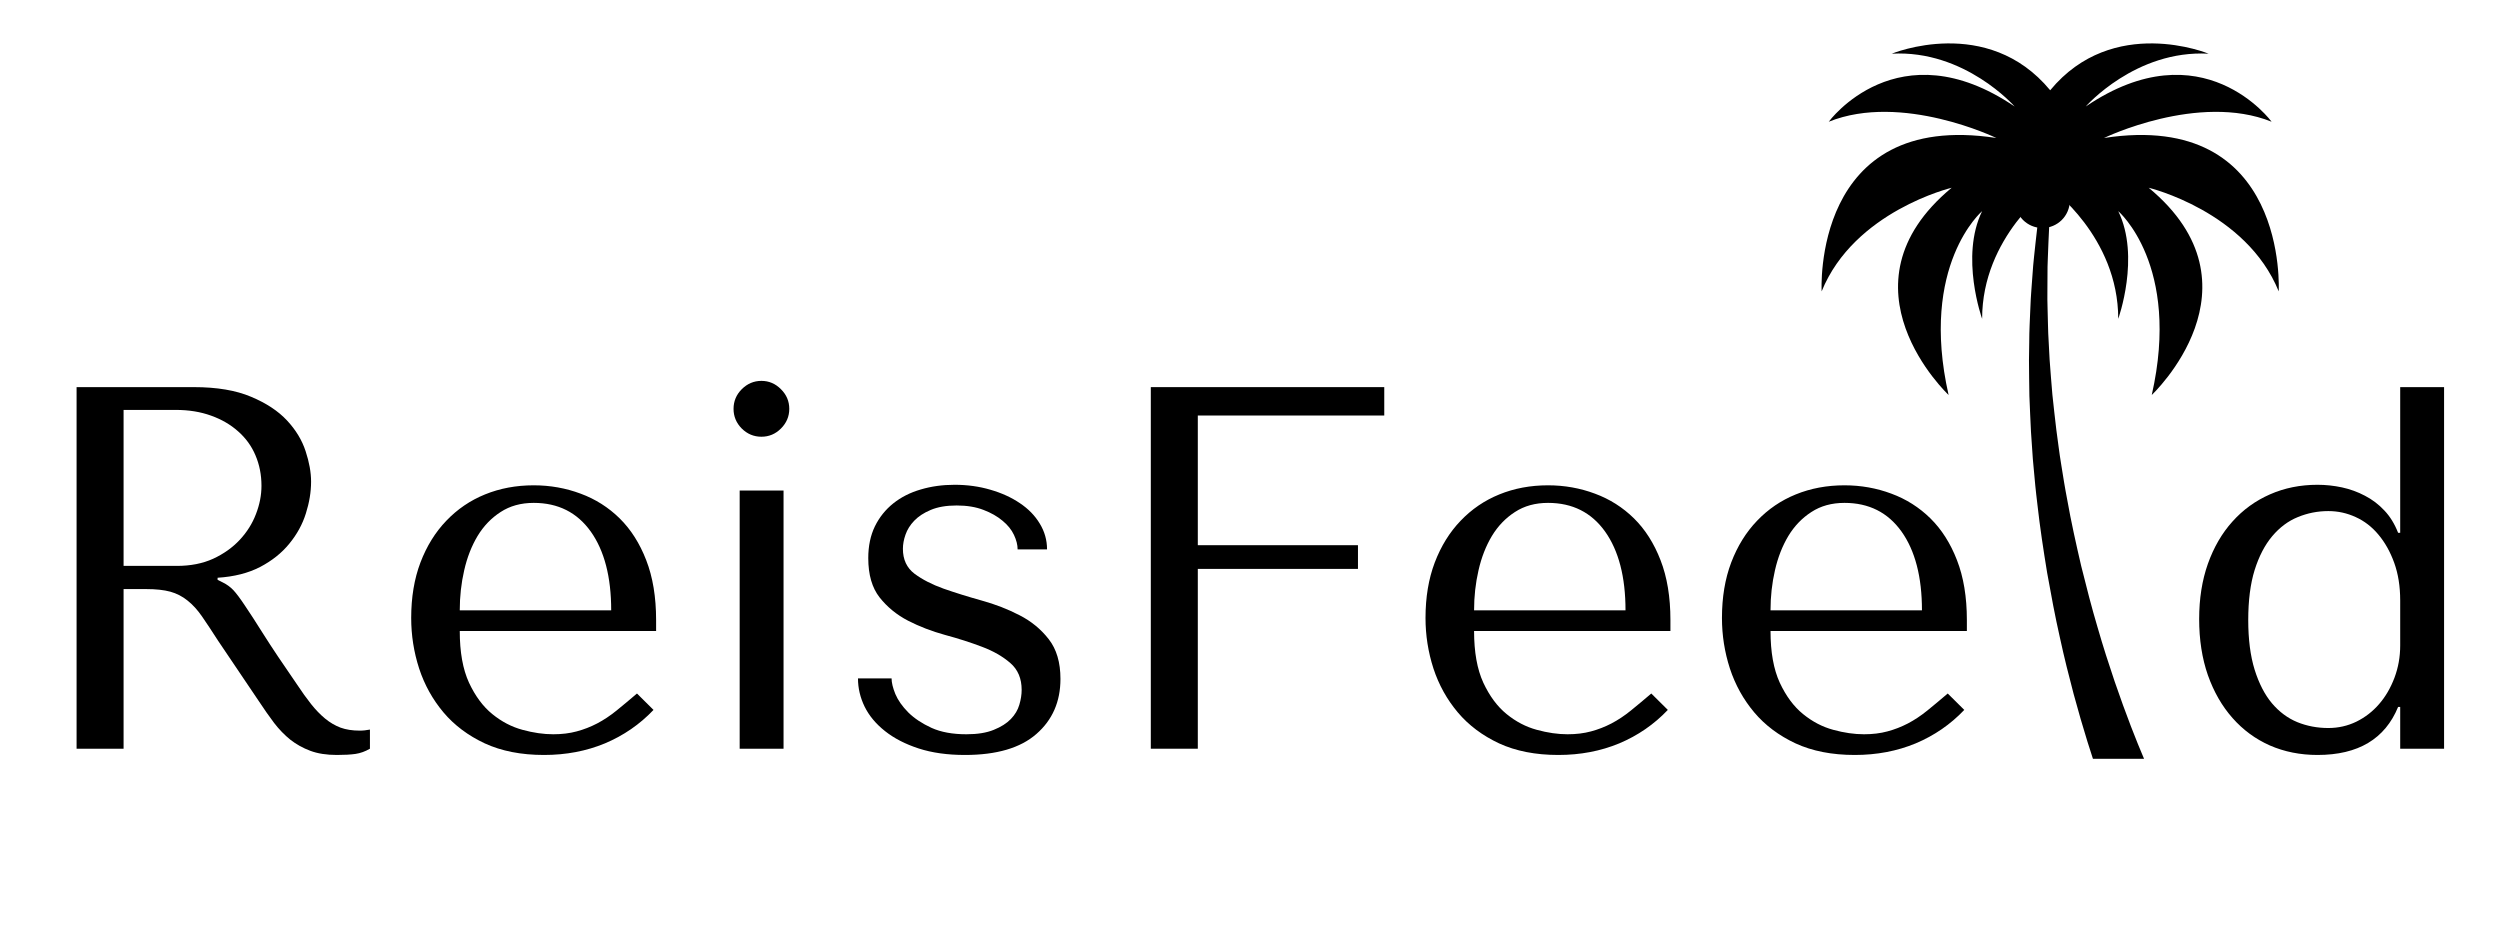
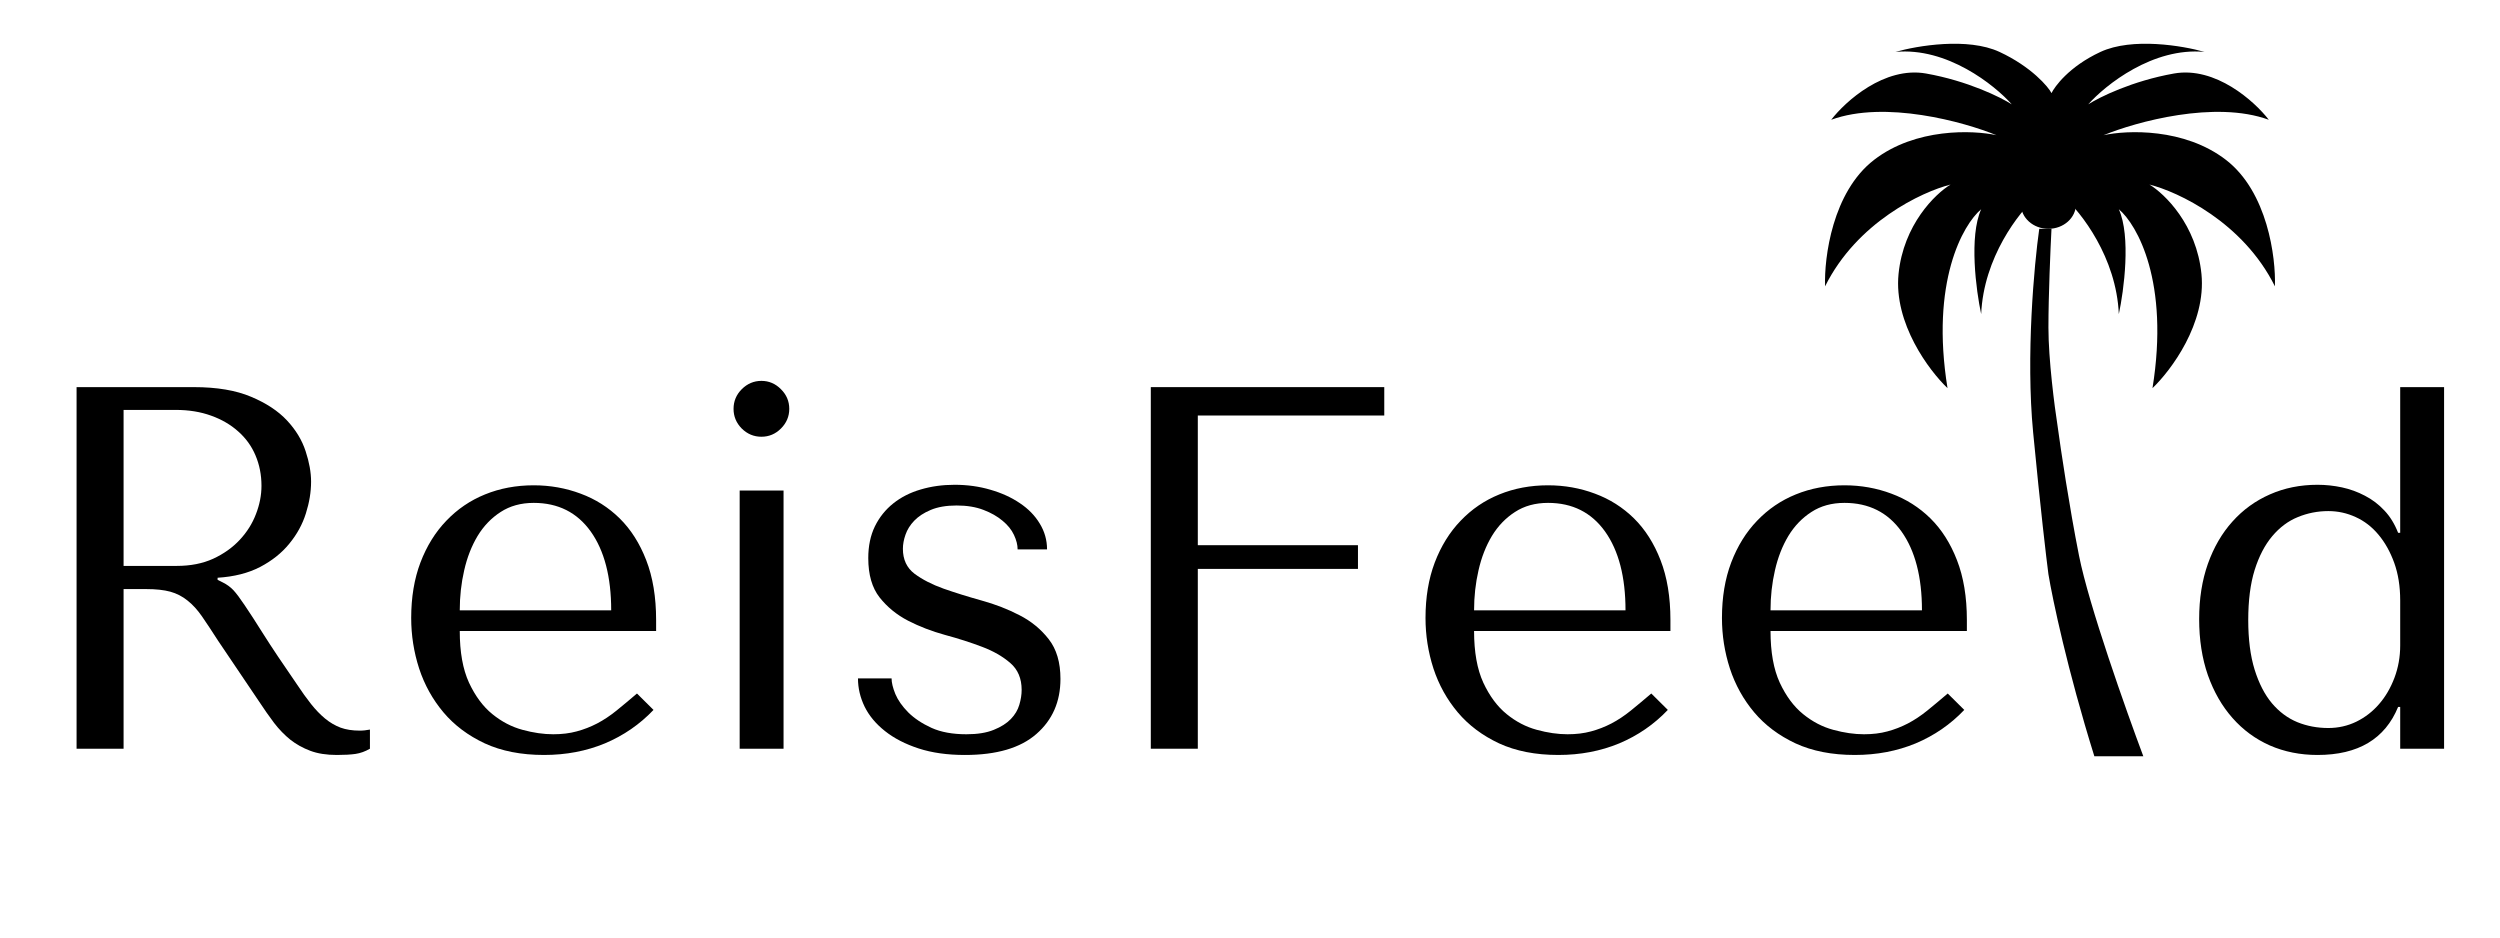
- <svg xmlns="http://www.w3.org/2000/svg" width="400" zoomAndPan="magnify" viewBox="0 0 300 112.5" height="150" preserveAspectRatio="xMidYMid meet" version="1.0">
-   <defs>
-     <g />
-     <clipPath id="ffdc775acf">
-       <path d="M 218.586 5.207 L 273.457 5.207 L 273.457 47.625 L 218.586 47.625 Z M 218.586 5.207 " clip-rule="nonzero" />
-     </clipPath>
-     <clipPath id="b954c5a84f">
-       <path d="M 243.449 25.441 L 257.344 25.441 L 257.344 91.055 L 243.449 91.055 Z M 243.449 25.441 " clip-rule="nonzero" />
-     </clipPath>
-   </defs>
-   <g fill="#000000" fill-opacity="1">
-     <g transform="translate(1.751659, 89.84583)">
-       <g>
-         <path d="M 7.438 -43.391 L 7.438 0 L 13.078 0 L 13.078 -19.156 L 15.812 -19.156 C 16.969 -19.156 17.926 -19.051 18.688 -18.844 C 19.445 -18.633 20.133 -18.281 20.75 -17.781 C 21.375 -17.289 21.957 -16.648 22.5 -15.859 C 23.039 -15.078 23.68 -14.109 24.422 -12.953 L 29.312 -5.703 C 29.938 -4.754 30.547 -3.883 31.141 -3.094 C 31.742 -2.312 32.395 -1.641 33.094 -1.078 C 33.801 -0.523 34.598 -0.082 35.484 0.25 C 36.367 0.582 37.43 0.75 38.672 0.75 C 39.586 0.75 40.332 0.707 40.906 0.625 C 41.488 0.539 42.066 0.332 42.641 0 L 42.641 -2.297 C 42.43 -2.254 42.223 -2.223 42.016 -2.203 C 41.816 -2.18 41.613 -2.172 41.406 -2.172 C 40.539 -2.172 39.773 -2.289 39.109 -2.531 C 38.453 -2.781 37.832 -3.145 37.25 -3.625 C 36.676 -4.102 36.117 -4.68 35.578 -5.359 C 35.035 -6.047 34.477 -6.82 33.906 -7.688 C 32.164 -10.207 30.82 -12.219 29.875 -13.719 C 28.926 -15.227 28.172 -16.395 27.609 -17.219 C 27.055 -18.051 26.602 -18.656 26.25 -19.031 C 25.895 -19.406 25.473 -19.711 24.984 -19.953 L 24.359 -20.266 L 24.359 -20.516 C 26.336 -20.641 28.039 -21.07 29.469 -21.812 C 30.895 -22.562 32.062 -23.492 32.969 -24.609 C 33.883 -25.723 34.547 -26.93 34.953 -28.234 C 35.367 -29.535 35.578 -30.805 35.578 -32.047 C 35.578 -33.16 35.359 -34.379 34.922 -35.703 C 34.492 -37.023 33.75 -38.254 32.688 -39.391 C 31.633 -40.523 30.195 -41.473 28.375 -42.234 C 26.562 -43.004 24.273 -43.391 21.516 -43.391 Z M 13.078 -40.656 L 19.344 -40.656 C 20.906 -40.656 22.316 -40.426 23.578 -39.969 C 24.836 -39.52 25.922 -38.891 26.828 -38.078 C 27.742 -37.273 28.438 -36.316 28.906 -35.203 C 29.383 -34.086 29.625 -32.867 29.625 -31.547 C 29.625 -30.43 29.406 -29.305 28.969 -28.172 C 28.539 -27.035 27.891 -26 27.016 -25.062 C 26.148 -24.133 25.086 -23.379 23.828 -22.797 C 22.566 -22.223 21.113 -21.938 19.469 -21.938 L 13.078 -21.938 Z M 13.078 -40.656 " />
-       </g>
-     </g>
-   </g>
-   <g fill="#000000" fill-opacity="1">
-     <g transform="translate(46.24936, 89.84583)">
-       <g>
-         <path d="M 32.484 -14.125 L 32.484 -15.438 C 32.484 -18.207 32.086 -20.602 31.297 -22.625 C 30.516 -24.645 29.453 -26.316 28.109 -27.641 C 26.766 -28.961 25.203 -29.953 23.422 -30.609 C 21.648 -31.273 19.773 -31.609 17.797 -31.609 C 15.68 -31.609 13.734 -31.242 11.953 -30.516 C 10.18 -29.797 8.633 -28.742 7.312 -27.359 C 5.988 -25.984 4.953 -24.312 4.203 -22.344 C 3.461 -20.383 3.094 -18.164 3.094 -15.688 C 3.094 -13.613 3.41 -11.594 4.047 -9.625 C 4.691 -7.664 5.664 -5.91 6.969 -4.359 C 8.27 -2.816 9.922 -1.578 11.922 -0.641 C 13.93 0.285 16.301 0.75 19.031 0.75 C 21.676 0.75 24.113 0.285 26.344 -0.641 C 28.57 -1.578 30.516 -2.914 32.172 -4.656 L 30.188 -6.625 C 29.32 -5.883 28.504 -5.203 27.734 -4.578 C 26.973 -3.961 26.195 -3.445 25.406 -3.031 C 24.625 -2.625 23.805 -2.305 22.953 -2.078 C 22.109 -1.848 21.172 -1.734 20.141 -1.734 C 18.984 -1.734 17.754 -1.91 16.453 -2.266 C 15.148 -2.617 13.941 -3.25 12.828 -4.156 C 11.711 -5.062 10.781 -6.316 10.031 -7.922 C 9.289 -9.535 8.922 -11.602 8.922 -14.125 Z M 8.922 -16.609 C 8.922 -18.266 9.098 -19.863 9.453 -21.406 C 9.805 -22.957 10.344 -24.332 11.062 -25.531 C 11.789 -26.727 12.711 -27.688 13.828 -28.406 C 14.941 -29.133 16.266 -29.5 17.797 -29.5 C 20.723 -29.5 23.004 -28.352 24.641 -26.062 C 26.273 -23.77 27.094 -20.617 27.094 -16.609 Z M 8.922 -16.609 " />
-       </g>
-     </g>
-   </g>
-   <g fill="#000000" fill-opacity="1">
-     <g transform="translate(81.82273, 89.84583)">
-       <g>
-         <path d="M 6.938 -30.984 L 6.938 0 L 12.203 0 L 12.203 -30.984 Z M 6.203 -40.781 C 6.203 -39.875 6.531 -39.086 7.188 -38.422 C 7.852 -37.766 8.641 -37.438 9.547 -37.438 C 10.453 -37.438 11.234 -37.766 11.891 -38.422 C 12.555 -39.086 12.891 -39.875 12.891 -40.781 C 12.891 -41.695 12.555 -42.484 11.891 -43.141 C 11.234 -43.805 10.453 -44.141 9.547 -44.141 C 8.641 -44.141 7.852 -43.805 7.188 -43.141 C 6.531 -42.484 6.203 -41.695 6.203 -40.781 Z M 6.203 -40.781 " />
-       </g>
-     </g>
-   </g>
-   <g fill="#000000" fill-opacity="1">
-     <g transform="translate(100.9109, 89.84583)">
-       <g>
-         <path d="M 24.734 -23.922 C 24.734 -25.035 24.441 -26.066 23.859 -27.016 C 23.285 -27.973 22.488 -28.789 21.469 -29.469 C 20.457 -30.156 19.281 -30.691 17.938 -31.078 C 16.602 -31.473 15.172 -31.672 13.641 -31.672 C 12.191 -31.672 10.836 -31.484 9.578 -31.109 C 8.316 -30.742 7.219 -30.188 6.281 -29.438 C 5.352 -28.695 4.617 -27.781 4.078 -26.688 C 3.547 -25.594 3.281 -24.32 3.281 -22.875 C 3.281 -20.883 3.734 -19.312 4.641 -18.156 C 5.555 -17 6.695 -16.066 8.062 -15.359 C 9.426 -14.66 10.898 -14.094 12.484 -13.656 C 14.078 -13.227 15.555 -12.754 16.922 -12.234 C 18.285 -11.723 19.422 -11.07 20.328 -10.281 C 21.234 -9.5 21.688 -8.426 21.688 -7.062 C 21.688 -6.488 21.594 -5.891 21.406 -5.266 C 21.227 -4.648 20.891 -4.082 20.391 -3.562 C 19.898 -3.051 19.219 -2.617 18.344 -2.266 C 17.477 -1.91 16.383 -1.734 15.062 -1.734 C 13.406 -1.734 12.008 -1.988 10.875 -2.5 C 9.738 -3.02 8.805 -3.641 8.078 -4.359 C 7.359 -5.086 6.844 -5.82 6.531 -6.562 C 6.227 -7.312 6.078 -7.938 6.078 -8.438 L 2.047 -8.438 C 2.047 -7.27 2.312 -6.141 2.844 -5.047 C 3.383 -3.953 4.203 -2.973 5.297 -2.109 C 6.391 -1.242 7.734 -0.551 9.328 -0.031 C 10.922 0.488 12.77 0.75 14.875 0.75 C 18.676 0.75 21.535 -0.086 23.453 -1.766 C 25.379 -3.441 26.344 -5.645 26.344 -8.375 C 26.344 -10.352 25.875 -11.941 24.938 -13.141 C 24.008 -14.336 22.844 -15.297 21.438 -16.016 C 20.039 -16.742 18.523 -17.332 16.891 -17.781 C 15.254 -18.238 13.734 -18.711 12.328 -19.203 C 10.93 -19.703 9.766 -20.301 8.828 -21 C 7.898 -21.707 7.438 -22.703 7.438 -23.984 C 7.438 -24.523 7.539 -25.094 7.75 -25.688 C 7.957 -26.289 8.305 -26.848 8.797 -27.359 C 9.297 -27.879 9.957 -28.312 10.781 -28.656 C 11.613 -29.008 12.648 -29.188 13.891 -29.188 C 15.129 -29.188 16.203 -29.008 17.109 -28.656 C 18.016 -28.312 18.773 -27.879 19.391 -27.359 C 20.016 -26.848 20.473 -26.281 20.766 -25.656 C 21.055 -25.039 21.203 -24.461 21.203 -23.922 Z M 24.734 -23.922 " />
-       </g>
-     </g>
-   </g>
-   <g fill="#000000" fill-opacity="1">
-     <g transform="translate(130.6586, 89.84583)">
-       <g>
-         <path d="M 7.438 -43.391 L 7.438 0 L 13.078 0 L 13.078 -21.578 L 32.297 -21.578 L 32.297 -24.422 L 13.078 -24.422 L 13.078 -39.984 L 35.453 -39.984 L 35.453 -43.391 Z M 7.438 -43.391 " />
-       </g>
-     </g>
-   </g>
-   <g fill="#000000" fill-opacity="1">
-     <g transform="translate(167.9673, 89.84583)">
-       <g>
-         <path d="M 32.484 -14.125 L 32.484 -15.438 C 32.484 -18.207 32.086 -20.602 31.297 -22.625 C 30.516 -24.645 29.453 -26.316 28.109 -27.641 C 26.766 -28.961 25.203 -29.953 23.422 -30.609 C 21.648 -31.273 19.773 -31.609 17.797 -31.609 C 15.68 -31.609 13.734 -31.242 11.953 -30.516 C 10.18 -29.797 8.633 -28.742 7.312 -27.359 C 5.988 -25.984 4.953 -24.312 4.203 -22.344 C 3.461 -20.383 3.094 -18.164 3.094 -15.688 C 3.094 -13.613 3.41 -11.594 4.047 -9.625 C 4.691 -7.664 5.664 -5.91 6.969 -4.359 C 8.27 -2.816 9.922 -1.578 11.922 -0.641 C 13.93 0.285 16.301 0.75 19.031 0.75 C 21.676 0.75 24.113 0.285 26.344 -0.641 C 28.57 -1.578 30.516 -2.914 32.172 -4.656 L 30.188 -6.625 C 29.32 -5.883 28.504 -5.203 27.734 -4.578 C 26.973 -3.961 26.195 -3.445 25.406 -3.031 C 24.625 -2.625 23.805 -2.305 22.953 -2.078 C 22.109 -1.848 21.172 -1.734 20.141 -1.734 C 18.984 -1.734 17.754 -1.91 16.453 -2.266 C 15.148 -2.617 13.941 -3.25 12.828 -4.156 C 11.711 -5.062 10.781 -6.316 10.031 -7.922 C 9.289 -9.535 8.922 -11.602 8.922 -14.125 Z M 8.922 -16.609 C 8.922 -18.266 9.098 -19.863 9.453 -21.406 C 9.805 -22.957 10.344 -24.332 11.062 -25.531 C 11.789 -26.727 12.711 -27.688 13.828 -28.406 C 14.941 -29.133 16.266 -29.5 17.797 -29.5 C 20.723 -29.5 23.004 -28.352 24.641 -26.062 C 26.273 -23.77 27.094 -20.617 27.094 -16.609 Z M 8.922 -16.609 " />
-       </g>
-     </g>
-   </g>
-   <g fill="#000000" fill-opacity="1">
-     <g transform="translate(203.5407, 89.84583)">
-       <g>
-         <path d="M 32.484 -14.125 L 32.484 -15.438 C 32.484 -18.207 32.086 -20.602 31.297 -22.625 C 30.516 -24.645 29.453 -26.316 28.109 -27.641 C 26.766 -28.961 25.203 -29.953 23.422 -30.609 C 21.648 -31.273 19.773 -31.609 17.797 -31.609 C 15.68 -31.609 13.734 -31.242 11.953 -30.516 C 10.18 -29.797 8.633 -28.742 7.312 -27.359 C 5.988 -25.984 4.953 -24.312 4.203 -22.344 C 3.461 -20.383 3.094 -18.164 3.094 -15.688 C 3.094 -13.613 3.41 -11.594 4.047 -9.625 C 4.691 -7.664 5.664 -5.91 6.969 -4.359 C 8.27 -2.816 9.922 -1.578 11.922 -0.641 C 13.93 0.285 16.301 0.75 19.031 0.75 C 21.676 0.75 24.113 0.285 26.344 -0.641 C 28.57 -1.578 30.516 -2.914 32.172 -4.656 L 30.188 -6.625 C 29.32 -5.883 28.504 -5.203 27.734 -4.578 C 26.973 -3.961 26.195 -3.445 25.406 -3.031 C 24.625 -2.625 23.805 -2.305 22.953 -2.078 C 22.109 -1.848 21.172 -1.734 20.141 -1.734 C 18.984 -1.734 17.754 -1.91 16.453 -2.266 C 15.148 -2.617 13.941 -3.25 12.828 -4.156 C 11.711 -5.062 10.781 -6.316 10.031 -7.922 C 9.289 -9.535 8.922 -11.602 8.922 -14.125 Z M 8.922 -16.609 C 8.922 -18.266 9.098 -19.863 9.453 -21.406 C 9.805 -22.957 10.344 -24.332 11.062 -25.531 C 11.789 -26.727 12.711 -27.688 13.828 -28.406 C 14.941 -29.133 16.266 -29.5 17.797 -29.5 C 20.723 -29.5 23.004 -28.352 24.641 -26.062 C 26.273 -23.77 27.094 -20.617 27.094 -16.609 Z M 8.922 -16.609 " />
-       </g>
-     </g>
-   </g>
-   <g fill="#000000" fill-opacity="1">
-     <g transform="translate(239.114, 89.84583)">
-       <g />
-     </g>
-   </g>
-   <g fill="#000000" fill-opacity="1">
-     <g transform="translate(260.8051, 89.84583)">
-       <g>
-         <path d="M 32.484 -43.391 L 27.219 -43.391 L 27.219 -25.906 L 26.969 -25.906 C 26.551 -26.977 26 -27.875 25.312 -28.594 C 24.633 -29.32 23.859 -29.91 22.984 -30.359 C 22.117 -30.816 21.203 -31.148 20.234 -31.359 C 19.266 -31.566 18.285 -31.672 17.297 -31.672 C 15.223 -31.672 13.316 -31.285 11.578 -30.516 C 9.848 -29.754 8.352 -28.672 7.094 -27.266 C 5.832 -25.867 4.848 -24.176 4.141 -22.188 C 3.441 -20.207 3.094 -18 3.094 -15.562 C 3.094 -13.082 3.441 -10.836 4.141 -8.828 C 4.848 -6.828 5.832 -5.113 7.094 -3.688 C 8.352 -2.258 9.848 -1.16 11.578 -0.391 C 13.316 0.367 15.223 0.75 17.297 0.75 C 22.172 0.75 25.395 -1.172 26.969 -5.016 L 27.219 -5.016 L 27.219 0 L 32.484 0 Z M 27.219 -12.391 C 27.219 -11.023 26.988 -9.734 26.531 -8.516 C 26.07 -7.297 25.457 -6.242 24.688 -5.359 C 23.926 -4.473 23.02 -3.77 21.969 -3.25 C 20.914 -2.738 19.789 -2.484 18.594 -2.484 C 17.27 -2.484 16.031 -2.719 14.875 -3.188 C 13.719 -3.664 12.703 -4.422 11.828 -5.453 C 10.961 -6.484 10.27 -7.828 9.75 -9.484 C 9.238 -11.141 8.984 -13.125 8.984 -15.438 C 8.984 -17.789 9.238 -19.789 9.75 -21.438 C 10.27 -23.094 10.973 -24.445 11.859 -25.5 C 12.754 -26.562 13.781 -27.328 14.938 -27.797 C 16.094 -28.273 17.312 -28.516 18.594 -28.516 C 19.75 -28.516 20.844 -28.273 21.875 -27.797 C 22.914 -27.328 23.828 -26.625 24.609 -25.688 C 25.391 -24.758 26.02 -23.633 26.5 -22.312 C 26.977 -20.988 27.219 -19.484 27.219 -17.797 Z M 27.219 -12.391 " />
-       </g>
-     </g>
-   </g>
-   <path fill="#000000" d="M 248.379 24.07 C 248.379 25.887 246.906 27.359 245.086 27.359 C 243.27 27.359 241.797 25.887 241.797 24.07 C 241.797 22.254 243.27 20.777 245.086 20.777 C 246.906 20.777 248.379 22.254 248.379 24.07 " fill-opacity="1" fill-rule="nonzero" />
-   <g clip-path="url(#ffdc775acf)">
-     <path fill="#000000" d="M 252.48 16.559 C 252.48 16.559 263.816 11.074 272.594 14.609 C 272.594 14.609 264.305 3.273 250.289 12.781 C 250.289 12.781 256.262 5.957 265.035 6.445 C 265.035 6.445 253.578 1.691 246.023 10.832 C 238.465 1.691 227.008 6.445 227.008 6.445 C 235.785 5.957 241.758 12.781 241.758 12.781 C 227.738 3.273 219.449 14.609 219.449 14.609 C 228.227 11.074 239.562 16.559 239.562 16.559 C 217.379 13.148 218.598 34.965 218.598 34.965 C 222.496 25.336 234.199 22.531 234.199 22.531 C 219.938 34.355 233.832 47.398 233.832 47.398 C 230.297 31.797 237.855 25.336 237.855 25.336 C 235.176 30.82 237.855 38.258 237.855 38.258 C 237.855 28.383 246.023 22.531 246.023 22.531 C 246.023 22.531 254.188 28.383 254.188 38.258 C 254.188 38.258 256.871 30.82 254.188 25.336 C 254.188 25.336 261.746 31.797 258.211 47.398 C 258.211 47.398 272.105 34.355 257.844 22.531 C 257.844 22.531 269.547 25.336 273.445 34.965 C 273.445 34.965 274.664 13.148 252.48 16.559 " fill-opacity="1" fill-rule="nonzero" />
-   </g>
-   <g clip-path="url(#b954c5a84f)">
-     <path fill="#000000" d="M 257.285 91.055 L 251.152 91.055 C 250.938 90.41 250.719 89.723 250.492 88.992 C 249.961 87.289 249.402 85.367 248.832 83.262 C 248.273 81.152 247.695 78.863 247.168 76.422 C 246.617 73.988 246.133 71.406 245.656 68.727 C 245.219 66.047 244.789 63.273 244.477 60.438 C 244.398 59.73 244.305 59.02 244.238 58.305 C 244.172 57.594 244.105 56.875 244.039 56.16 L 243.941 55.082 L 243.867 54 C 243.82 53.281 243.77 52.559 243.719 51.836 C 243.637 50.395 243.594 48.949 243.527 47.512 C 243.512 46.07 243.477 44.641 243.477 43.219 C 243.488 42.512 243.496 41.801 243.508 41.098 C 243.52 40.395 243.516 39.695 243.555 39 C 243.586 38.305 243.617 37.613 243.645 36.93 C 243.676 36.242 243.699 35.559 243.758 34.887 C 243.805 34.211 243.859 33.543 243.906 32.883 C 243.957 32.219 243.996 31.566 244.074 30.922 C 244.211 29.684 244.328 28.477 244.473 27.301 C 244.477 27.246 244.484 27.191 244.492 27.137 C 244.547 26.734 244.602 26.336 244.66 25.938 C 245.129 25.871 245.582 25.758 246.02 25.609 C 245.98 26.152 245.938 26.703 245.898 27.262 L 245.898 27.266 C 245.828 28.488 245.793 29.742 245.738 31.023 C 245.699 31.664 245.703 32.312 245.699 32.965 C 245.695 33.621 245.691 34.281 245.688 34.949 C 245.672 35.609 245.691 36.285 245.707 36.961 C 245.723 37.633 245.738 38.312 245.758 39 C 245.762 39.684 245.809 40.371 245.844 41.062 C 245.883 41.75 245.918 42.445 245.953 43.145 C 246.043 44.535 246.176 45.938 246.285 47.344 C 246.445 48.746 246.578 50.156 246.758 51.562 C 246.852 52.262 246.945 52.961 247.039 53.664 L 247.184 54.711 L 247.348 55.758 C 247.461 56.453 247.57 57.148 247.684 57.84 C 247.793 58.531 247.93 59.219 248.055 59.902 C 248.539 62.645 249.141 65.316 249.738 67.895 C 250.375 70.465 251.012 72.941 251.703 75.262 C 252.371 77.59 253.078 79.77 253.754 81.766 C 254.438 83.762 255.102 85.578 255.715 87.172 C 256.293 88.668 256.824 89.977 257.285 91.055 " fill-opacity="1" fill-rule="nonzero" />
-   </g>
+ <svg xmlns="http://www.w3.org/2000/svg" width="400" height="150" viewBox="0 0 400 150" fill="none">
+   <path d="M342.93 121H335.095C330.785 107.182 328.402 95.831 327.749 91.883C327.423 89.416 326.476 81.421 325.301 69.182C324.125 56.943 325.464 42.368 326.28 36.61H328.239C328.076 39.736 327.749 47.27 327.749 52.403C327.749 57.535 328.728 65.069 329.218 68.195C329.708 71.814 331.079 81.026 332.646 88.922C334.213 96.818 340.155 113.597 342.93 121Z" fill="black" />
+   <path d="M332.156 32.662C332.156 34.843 330.183 36.61 327.749 36.61C325.315 36.61 323.341 34.843 323.341 32.662C323.341 30.482 325.315 28.714 327.749 28.714C330.183 28.714 332.156 30.482 332.156 32.662Z" fill="black" />
+   <path d="M339.012 50.256C338.62 41.176 332.972 33.971 330.197 31.503H325.803C323.028 33.971 317.38 41.176 316.988 50.256C316.172 46.473 315.029 37.82 316.988 33.477C314.05 35.945 308.859 45.124 311.601 62.1C308.663 59.304 302.982 51.737 303.766 43.841C304.549 35.945 309.642 31.01 312.091 29.529C307.52 30.681 297.106 35.55 292.013 45.815C291.85 41.209 293.188 30.713 299.848 25.581C306.508 20.448 315.682 20.81 319.437 21.633C314.213 19.494 301.611 16.007 292.992 19.165C295.277 16.204 301.513 10.579 308.173 11.763C314.833 12.947 320.089 15.546 321.885 16.698C319.11 13.572 311.503 7.518 303.276 8.308C306.704 7.321 314.833 5.939 319.926 8.308C325.019 10.677 327.749 13.909 328.239 14.896C328.728 13.909 330.981 10.677 336.074 8.308C341.167 5.939 349.296 7.321 352.724 8.308C344.497 7.518 336.89 13.572 334.115 16.698C335.911 15.546 341.167 12.947 347.827 11.763C354.487 10.579 360.723 16.204 363.008 19.165C354.389 16.007 341.787 19.494 336.563 21.633C340.318 20.81 349.492 20.448 356.152 25.581C362.812 30.713 364.15 41.209 363.987 45.815C358.894 35.55 348.48 30.681 343.909 29.529C346.358 31.01 351.451 35.945 352.234 43.841C353.018 51.737 347.337 59.304 344.399 62.1C347.141 45.124 341.95 35.945 339.012 33.477C340.971 37.82 339.828 46.473 339.012 50.256Z" fill="black" />
+   <path d="M12.252 61.94V119.795H19.773V94.253H23.419C24.961 94.253 26.237 94.394 27.252 94.67C28.263 94.951 29.18 95.42 30.002 96.086C30.836 96.743 31.612 97.597 32.336 98.649C33.054 99.69 33.909 100.982 34.898 102.524L41.419 112.19C42.252 113.456 43.065 114.618 43.857 115.67C44.659 116.711 45.529 117.607 46.461 118.357C47.404 119.097 48.466 119.685 49.648 120.128C50.825 120.571 52.242 120.795 53.898 120.795C55.117 120.795 56.112 120.737 56.877 120.628C57.654 120.513 58.424 120.237 59.19 119.795V116.732C58.909 116.789 58.633 116.831 58.357 116.857C58.091 116.888 57.82 116.899 57.544 116.899C56.388 116.899 55.367 116.743 54.482 116.42C53.607 116.086 52.779 115.602 52.002 114.961C51.237 114.326 50.492 113.555 49.773 112.649C49.049 111.732 48.304 110.701 47.544 109.545C45.221 106.185 43.429 103.503 42.169 101.503C40.904 99.493 39.898 97.935 39.148 96.836C38.409 95.727 37.804 94.92 37.336 94.42C36.862 93.92 36.299 93.513 35.648 93.19L34.815 92.774V92.44C37.45 92.274 39.721 91.701 41.627 90.711C43.529 89.711 45.086 88.472 46.294 86.982C47.513 85.498 48.398 83.888 48.94 82.149C49.492 80.414 49.773 78.722 49.773 77.065C49.773 75.581 49.482 73.956 48.898 72.19C48.325 70.43 47.336 68.789 45.919 67.274C44.513 65.763 42.596 64.498 40.169 63.482C37.752 62.456 34.7 61.94 31.023 61.94H12.252ZM19.773 65.586H28.127C30.211 65.586 32.091 65.894 33.773 66.503C35.45 67.102 36.898 67.94 38.107 69.024C39.325 70.097 40.252 71.373 40.877 72.857C41.513 74.347 41.836 75.972 41.836 77.732C41.836 79.222 41.544 80.722 40.961 82.232C40.388 83.748 39.523 85.128 38.357 86.378C37.2 87.618 35.784 88.623 34.107 89.399C32.424 90.164 30.487 90.545 28.294 90.545H19.773V65.586Z" fill="black" />
+   <path d="M104.979 100.961V99.211C104.979 95.518 104.447 92.326 103.395 89.628C102.354 86.935 100.937 84.706 99.145 82.94C97.353 81.18 95.27 79.857 92.895 78.982C90.531 78.096 88.031 77.648 85.395 77.648C82.572 77.648 79.978 78.138 77.603 79.107C75.239 80.065 73.176 81.471 71.416 83.315C69.65 85.148 68.27 87.378 67.27 90.003C66.281 92.617 65.791 95.576 65.791 98.878C65.791 101.643 66.213 104.336 67.062 106.961C67.921 109.576 69.218 111.914 70.958 113.982C72.692 116.039 74.895 117.69 77.562 118.94C80.239 120.174 83.4 120.794 87.041 120.794C90.567 120.794 93.817 120.174 96.791 118.94C99.76 117.69 102.354 115.909 104.562 113.586L101.916 110.961C100.76 111.951 99.671 112.857 98.645 113.69C97.63 114.513 96.593 115.201 95.541 115.753C94.499 116.294 93.406 116.721 92.27 117.023C91.145 117.331 89.895 117.482 88.52 117.482C86.978 117.482 85.338 117.247 83.603 116.773C81.864 116.305 80.255 115.461 78.77 114.253C77.281 113.044 76.041 111.372 75.041 109.232C74.051 107.081 73.562 104.326 73.562 100.961H104.979ZM73.562 97.648C73.562 95.44 73.796 93.31 74.27 91.253C74.739 89.185 75.458 87.352 76.416 85.753C77.385 84.159 78.614 82.878 80.103 81.919C81.588 80.951 83.353 80.461 85.395 80.461C89.296 80.461 92.338 81.992 94.52 85.044C96.697 88.102 97.791 92.305 97.791 97.648H73.562Z" fill="black" />
+   <path d="M118.347 78.482V119.795H125.368V78.482H118.347ZM117.368 65.42C117.368 66.628 117.805 67.68 118.68 68.565C119.566 69.44 120.618 69.878 121.826 69.878C123.034 69.878 124.076 69.44 124.951 68.565C125.836 67.68 126.284 66.628 126.284 65.42C126.284 64.201 125.836 63.149 124.951 62.274C124.076 61.388 123.034 60.94 121.826 60.94C120.618 60.94 119.566 61.388 118.68 62.274C117.805 63.149 117.368 64.201 117.368 65.42Z" fill="black" />
+   <path d="M167.527 87.899C167.527 86.414 167.136 85.039 166.36 83.774C165.595 82.498 164.532 81.409 163.173 80.503C161.824 79.586 160.256 78.873 158.464 78.357C156.683 77.831 154.777 77.565 152.735 77.565C150.803 77.565 148.996 77.815 147.319 78.315C145.636 78.805 144.173 79.545 142.923 80.545C141.683 81.534 140.704 82.753 139.985 84.211C139.277 85.67 138.923 87.368 138.923 89.295C138.923 91.951 139.527 94.045 140.735 95.586C141.954 97.128 143.475 98.373 145.298 99.315C147.115 100.248 149.079 101.003 151.194 101.586C153.319 102.159 155.287 102.789 157.11 103.482C158.928 104.164 160.444 105.034 161.652 106.086C162.86 107.128 163.464 108.56 163.464 110.378C163.464 111.144 163.339 111.94 163.089 112.774C162.85 113.597 162.402 114.352 161.735 115.045C161.079 115.727 160.173 116.305 159.006 116.774C157.85 117.248 156.391 117.482 154.631 117.482C152.423 117.482 150.558 117.144 149.048 116.461C147.532 115.769 146.287 114.94 145.319 113.982C144.36 113.013 143.673 112.034 143.256 111.045C142.85 110.045 142.652 109.211 142.652 108.545H137.277C137.277 110.102 137.631 111.607 138.339 113.065C139.058 114.524 140.152 115.831 141.61 116.982C143.069 118.138 144.86 119.06 146.985 119.753C149.11 120.446 151.574 120.795 154.381 120.795C159.449 120.795 163.261 119.68 165.819 117.44C168.386 115.206 169.673 112.269 169.673 108.628C169.673 105.993 169.048 103.873 167.798 102.274C166.558 100.68 165.006 99.399 163.131 98.44C161.266 97.472 159.246 96.685 157.069 96.086C154.886 95.477 152.86 94.847 150.985 94.19C149.121 93.524 147.569 92.727 146.319 91.795C145.079 90.852 144.464 89.524 144.464 87.815C144.464 87.097 144.6 86.336 144.881 85.545C145.157 84.743 145.621 83.998 146.277 83.315C146.944 82.623 147.824 82.045 148.923 81.586C150.032 81.118 151.412 80.878 153.069 80.878C154.72 80.878 156.152 81.118 157.36 81.586C158.569 82.045 159.579 82.623 160.402 83.315C161.235 83.998 161.845 84.753 162.235 85.586C162.621 86.409 162.819 87.18 162.819 87.899H167.527Z" fill="black" />
+   <path d="M184.128 61.94V119.795H191.649V91.024H217.274V87.232H191.649V66.482H221.483V61.94H184.128Z" fill="black" />
+   <path d="M267.269 100.961V99.211C267.269 95.518 266.738 92.326 265.686 89.628C264.644 86.935 263.227 84.706 261.436 82.94C259.644 81.18 257.561 79.857 255.186 78.982C252.821 78.096 250.321 77.648 247.686 77.648C244.863 77.648 242.269 78.138 239.894 79.107C237.529 80.065 235.467 81.471 233.707 83.315C231.941 85.148 230.561 87.378 229.561 90.003C228.571 92.617 228.082 95.576 228.082 98.878C228.082 101.643 228.503 104.336 229.352 106.961C230.212 109.576 231.509 111.914 233.248 113.982C234.983 116.039 237.186 117.69 239.852 118.94C242.529 120.174 245.691 120.794 249.332 120.794C252.858 120.794 256.108 120.174 259.082 118.94C262.05 117.69 264.644 115.909 266.852 113.586L264.207 110.961C263.05 111.951 261.962 112.857 260.936 113.69C259.92 114.513 258.884 115.201 257.832 115.753C256.79 116.294 255.696 116.721 254.561 117.023C253.436 117.331 252.186 117.482 250.811 117.482C249.269 117.482 247.628 117.247 245.894 116.773C244.154 116.305 242.545 115.461 241.061 114.253C239.571 113.044 238.332 111.372 237.332 109.232C236.342 107.081 235.852 104.326 235.852 100.961H267.269ZM235.852 97.648C235.852 95.44 236.087 93.31 236.561 91.253C237.029 89.185 237.748 87.352 238.707 85.753C239.675 84.159 240.904 82.878 242.394 81.919C243.878 80.951 245.644 80.461 247.686 80.461C251.587 80.461 254.628 81.992 256.811 85.044C258.988 88.102 260.082 92.305 260.082 97.648H235.852Z" fill="black" />
+   <path d="M314.7 100.961V99.211C314.7 95.518 314.169 92.326 313.117 89.628C312.075 86.935 310.659 84.706 308.867 82.94C307.075 81.18 304.992 79.857 302.617 78.982C300.252 78.096 297.752 77.648 295.117 77.648C292.294 77.648 289.7 78.138 287.325 79.107C284.961 80.065 282.898 81.471 281.138 83.315C279.372 85.148 277.992 87.378 276.992 90.003C276.002 92.617 275.513 95.576 275.513 98.878C275.513 101.643 275.935 104.336 276.784 106.961C277.643 109.576 278.94 111.914 280.679 113.982C282.414 116.039 284.617 117.69 287.284 118.94C289.961 120.174 293.122 120.794 296.763 120.794C300.289 120.794 303.539 120.174 306.513 118.94C309.481 117.69 312.075 115.909 314.284 113.586L311.638 110.961C310.481 111.951 309.393 112.857 308.367 113.69C307.351 114.513 306.315 115.201 305.263 115.753C304.221 116.294 303.127 116.721 301.992 117.023C300.867 117.331 299.617 117.482 298.242 117.482C296.7 117.482 295.06 117.247 293.325 116.773C291.586 116.305 289.976 115.461 288.492 114.253C287.002 113.044 285.763 111.372 284.763 109.232C283.773 107.081 283.284 104.326 283.284 100.961H314.7ZM283.284 97.648C283.284 95.44 283.518 93.31 283.992 91.253C284.461 89.185 285.179 87.352 286.138 85.753C287.106 84.159 288.336 82.878 289.825 81.919C291.31 80.951 293.075 80.461 295.117 80.461C299.018 80.461 302.06 81.992 304.242 85.044C306.419 88.102 307.513 92.305 307.513 97.648H283.284Z" fill="black" />
+   <path d="M391.053 61.94H384.032V85.253H383.699C383.141 83.826 382.407 82.628 381.49 81.67C380.584 80.701 379.553 79.914 378.386 79.315C377.23 78.706 376.011 78.263 374.719 77.982C373.428 77.706 372.12 77.565 370.803 77.565C368.037 77.565 365.495 78.081 363.178 79.107C360.87 80.123 358.876 81.565 357.199 83.44C355.516 85.305 354.204 87.56 353.261 90.211C352.329 92.852 351.865 95.795 351.865 99.045C351.865 102.352 352.329 105.347 353.261 108.024C354.204 110.69 355.516 112.977 357.199 114.878C358.876 116.784 360.87 118.248 363.178 119.274C365.495 120.284 368.037 120.795 370.803 120.795C377.303 120.795 381.6 118.232 383.699 113.107H384.032V119.795H391.053V61.94ZM384.032 103.274C384.032 105.097 383.725 106.815 383.115 108.44C382.501 110.065 381.683 111.472 380.657 112.649C379.641 113.831 378.433 114.769 377.032 115.461C375.626 116.144 374.126 116.482 372.532 116.482C370.766 116.482 369.115 116.17 367.574 115.545C366.032 114.909 364.678 113.899 363.511 112.524C362.355 111.149 361.433 109.357 360.74 107.149C360.058 104.94 359.719 102.295 359.719 99.211C359.719 96.076 360.058 93.409 360.74 91.211C361.433 89.003 362.37 87.201 363.553 85.795C364.745 84.378 366.115 83.357 367.657 82.732C369.199 82.097 370.824 81.774 372.532 81.774C374.074 81.774 375.532 82.097 376.907 82.732C378.292 83.357 379.511 84.295 380.553 85.545C381.594 86.784 382.433 88.284 383.074 90.045C383.709 91.81 384.032 93.815 384.032 96.065V103.274Z" fill="black" />
</svg>
